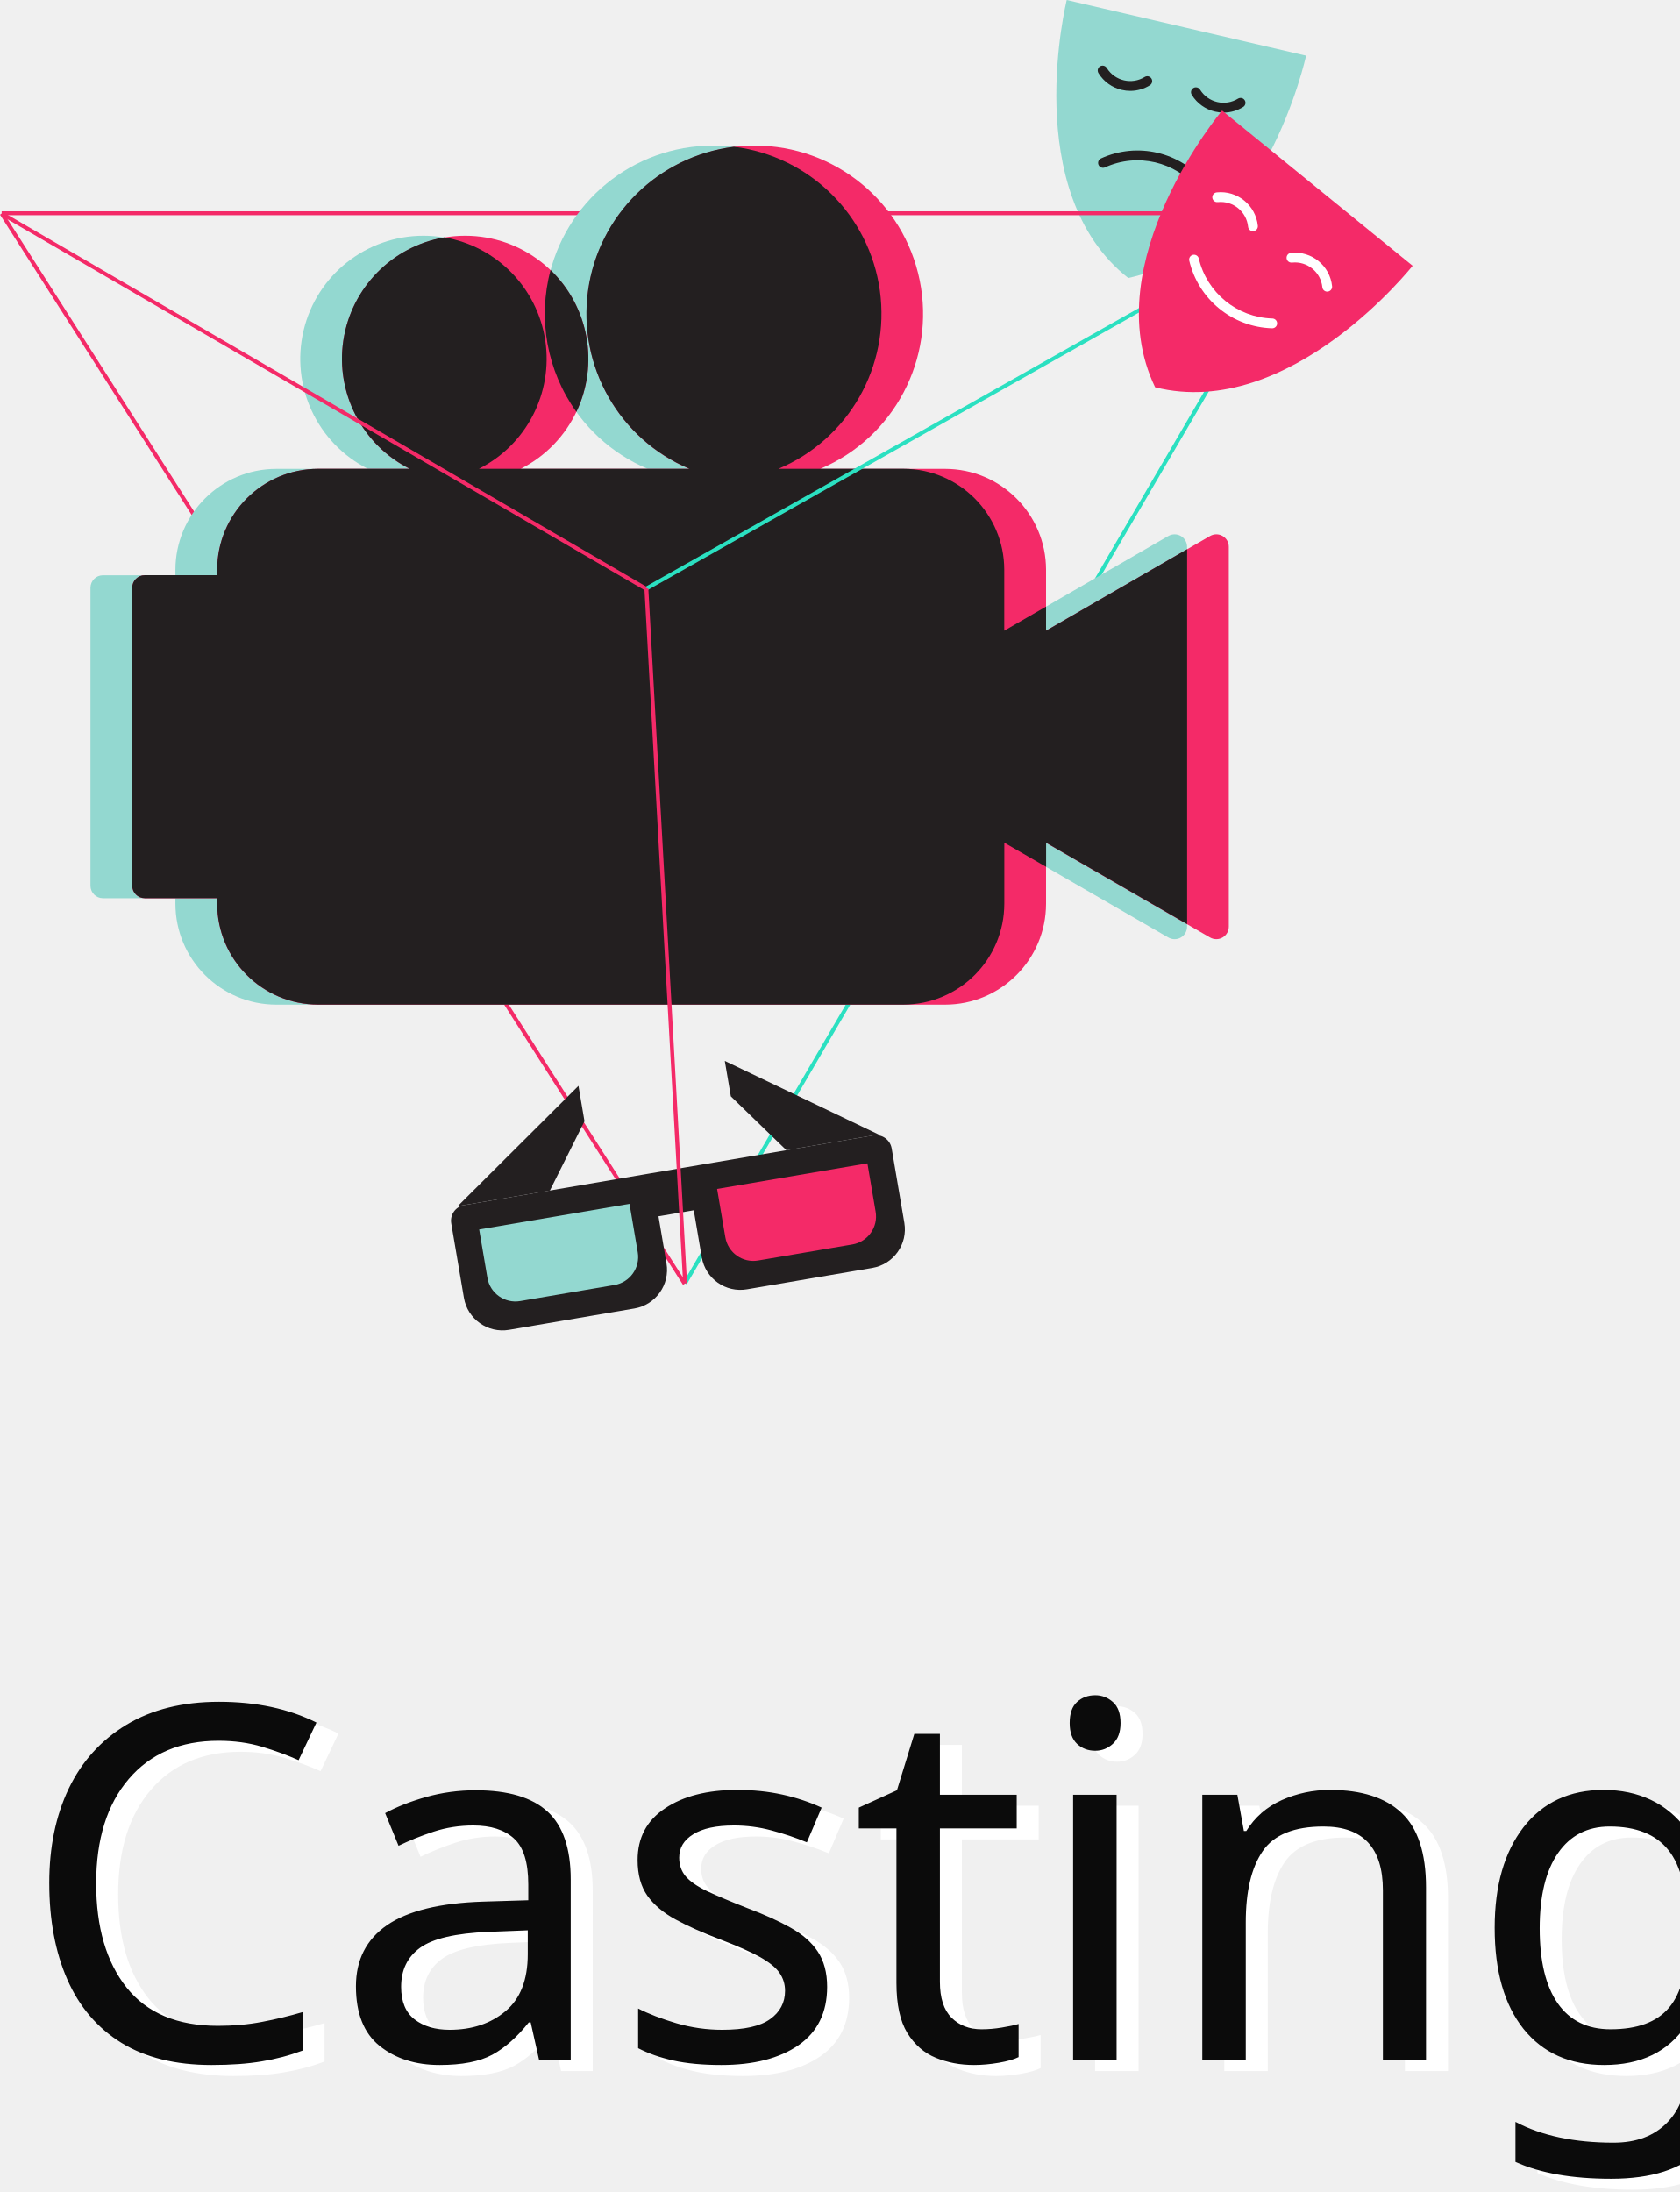
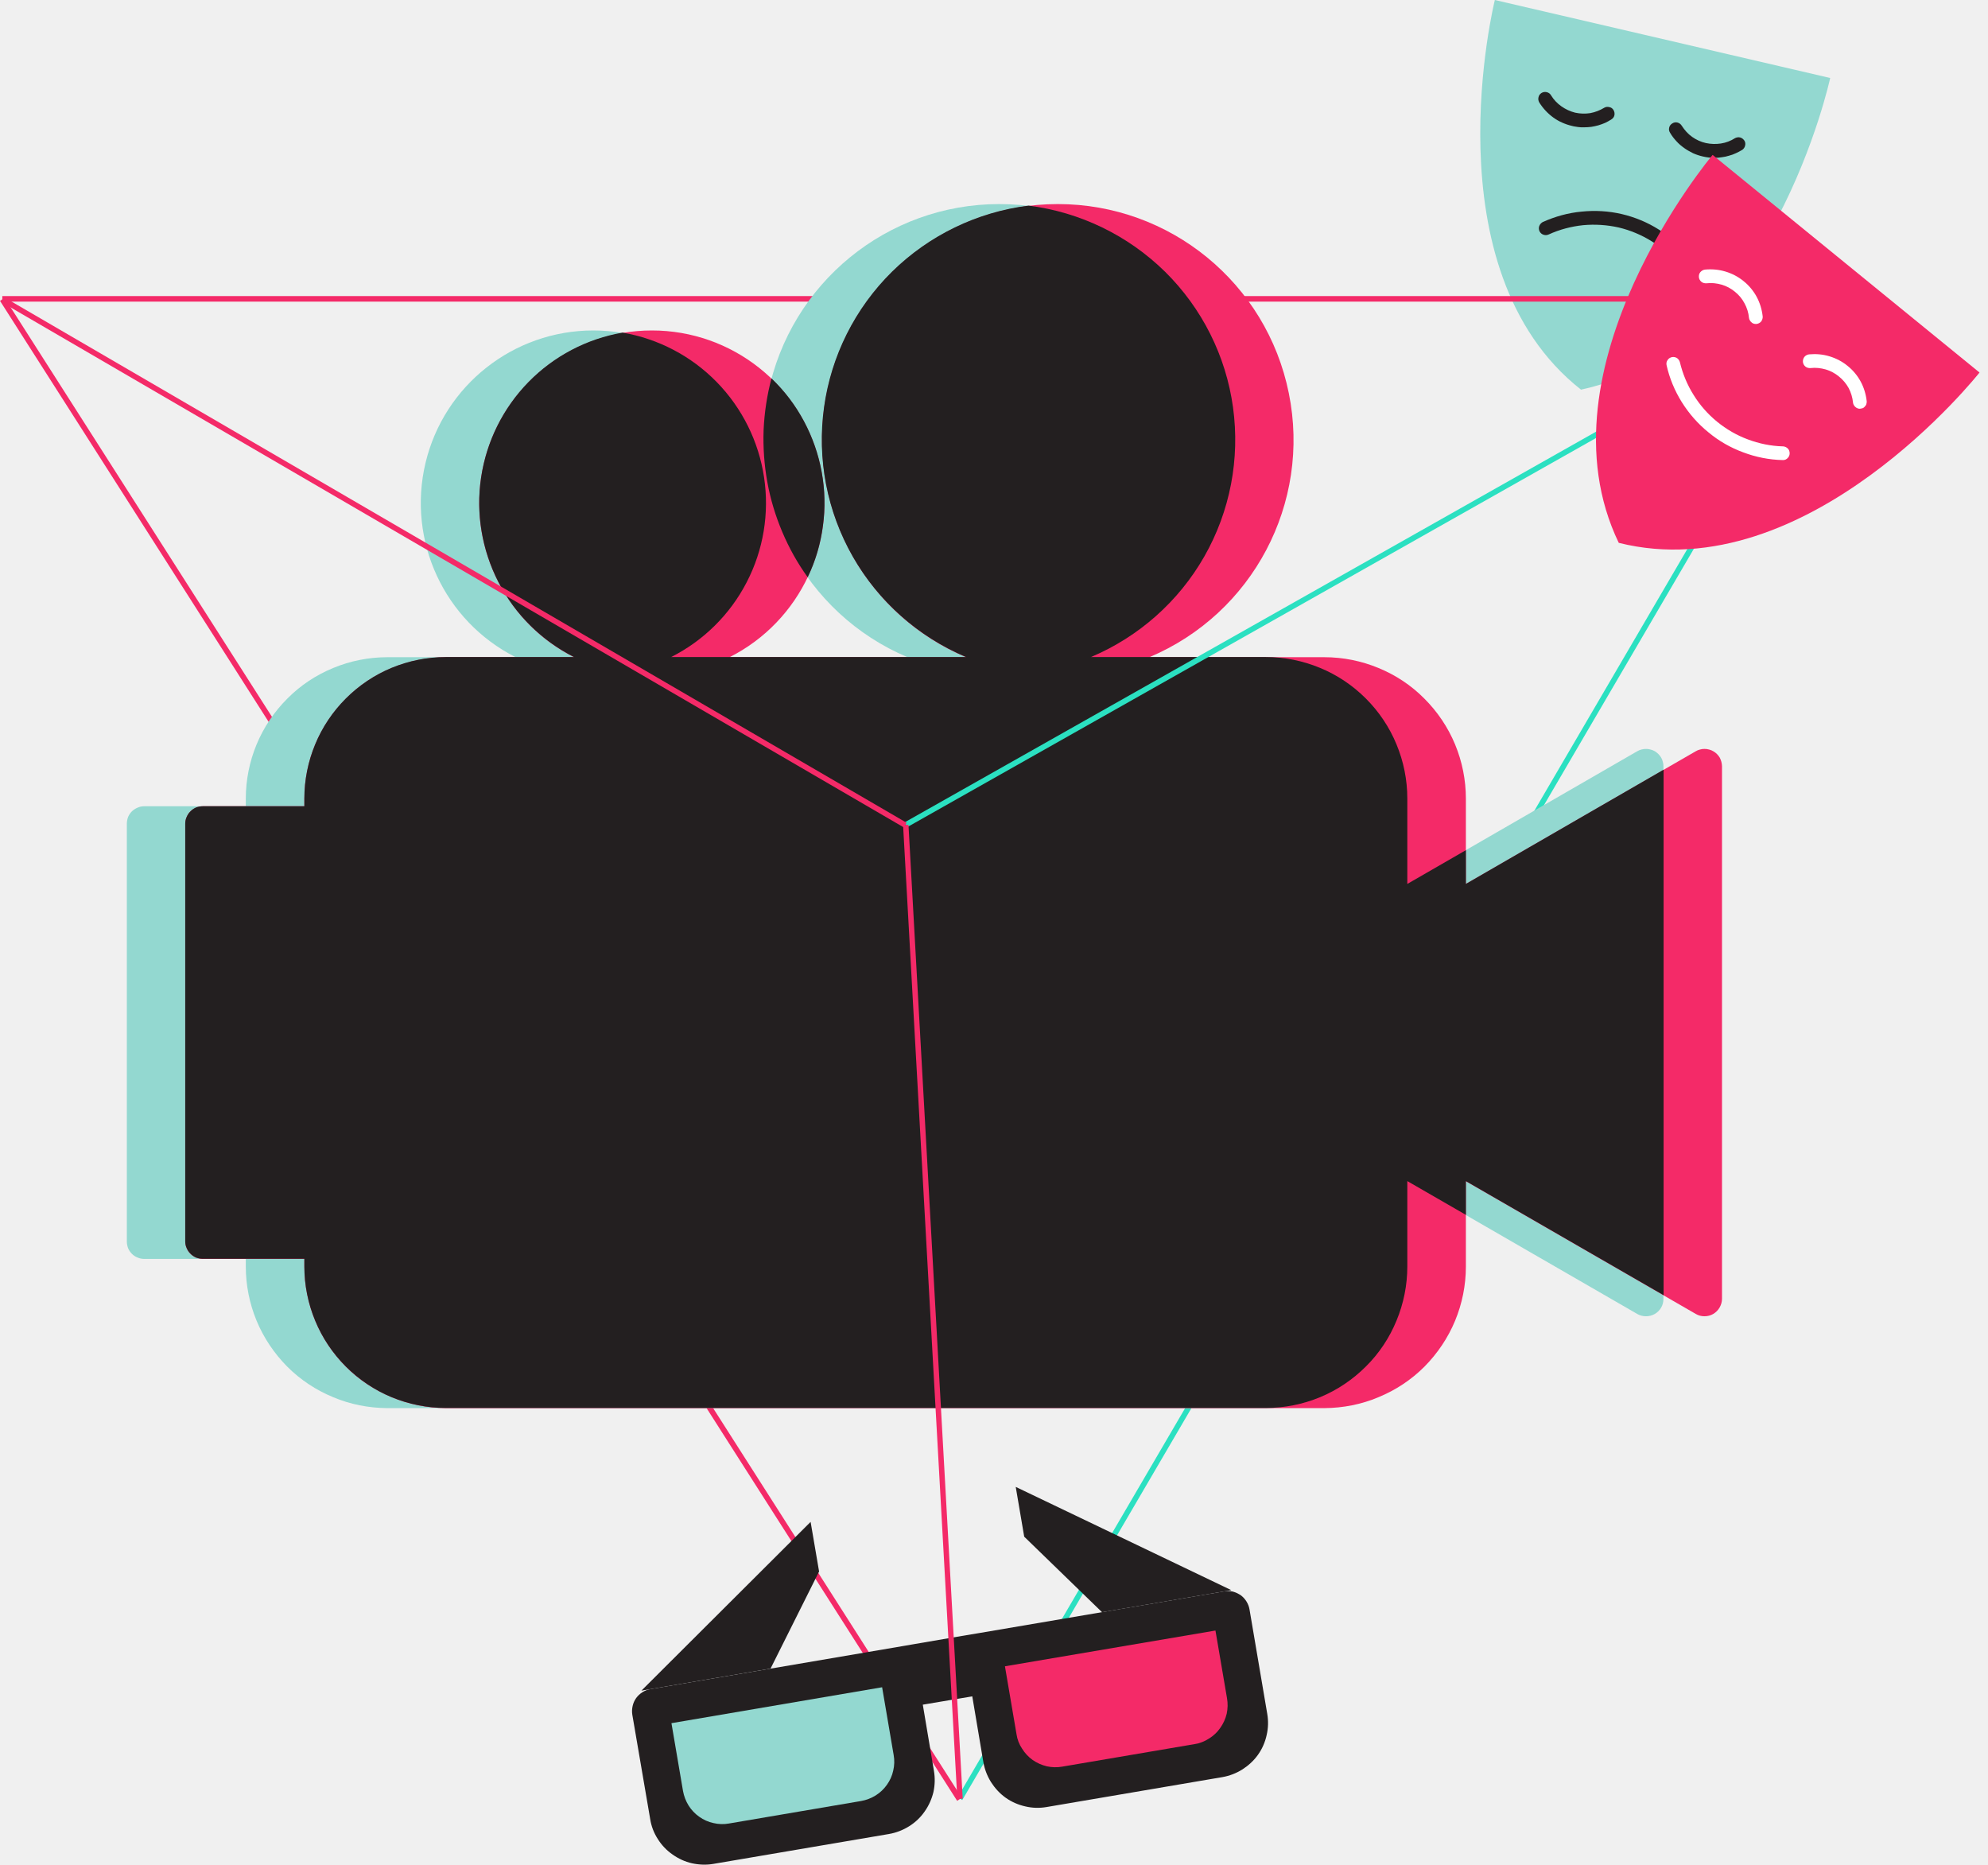
- <svg xmlns="http://www.w3.org/2000/svg" width="152.729" height="199.328" viewBox="0 0 152.729 199.328">
-   <defs>
-     <style>.a{fill:#93d8d0;}.b{fill:#231f20;}.c{fill:#f42a68;}.d{fill:#2be0c1;}.e,.f{fill:#fff;}.f,.g{font-size:45px;font-family:SegoeUI, Segoe UI;letter-spacing:0.003em;}.g{fill:#0b0b0b;}</style>
-   </defs>
-   <g transform="translate(-28.271 -236.672)">
-     <g transform="translate(-60.717 150.146)">
-       <g transform="translate(185.04 86.526)">
-         <path class="a" d="M327.681,91.589,316.8,89.057l-10.882-2.531s-4.35,17.457,5.59,25.278C323.878,109.174,327.681,91.589,327.681,91.589Z" transform="translate(-304.969 -86.526)" />
-         <g transform="translate(12.257 7.954)">
-           <path class="b" d="M335.489,106.694a3.423,3.423,0,0,1-.777-.09,3.375,3.375,0,0,1-2.115-1.514.445.445,0,1,1,.755-.47,2.509,2.509,0,0,0,3.456.8.445.445,0,0,1,.47.755A3.378,3.378,0,0,1,335.489,106.694Z" transform="translate(-332.53 -104.41)" />
+ <svg xmlns="http://www.w3.org/2000/svg" version="1.2" baseProfile="tiny-ps" viewBox="0 0 129 121" width="129" height="121">
+   <style>
+ 		tspan { white-space:pre }
+ 		.shp0 { fill: #93d8d0 } 
+ 		.shp1 { fill: #231f20 } 
+ 		.shp2 { fill: #f42a68 } 
+ 		.shp3 { fill: #2be0c1 } 
+ 		.shp4 { fill: #ffffff } 
+ 	</style>
+   <g id="Layer">
+     <g id="Layer">
+       <g id="Layer">
+         <path id="Layer" class="shp0" d="M118.76 5.06L107.88 2.53L97 0C97 0 92.65 17.46 102.59 25.28C114.96 22.65 118.76 5.06 118.76 5.06Z" />
+         <g id="Layer">
+           <path id="Layer" class="shp1" d="M111.27 10.24C111.2 10.24 111.14 10.24 111.07 10.23C111.01 10.23 110.94 10.22 110.88 10.22C110.81 10.21 110.75 10.2 110.68 10.19C110.62 10.18 110.55 10.16 110.49 10.15C110.27 10.1 110.06 10.03 109.86 9.94C109.66 9.84 109.46 9.73 109.28 9.6C109.1 9.47 108.93 9.33 108.78 9.16C108.63 9 108.49 8.82 108.38 8.63C108.31 8.53 108.28 8.41 108.31 8.29C108.33 8.17 108.41 8.07 108.51 8.01C108.61 7.94 108.74 7.92 108.85 7.95C108.97 7.98 109.07 8.06 109.13 8.16C109.31 8.44 109.53 8.69 109.8 8.88C110.07 9.07 110.37 9.21 110.69 9.28C111.01 9.35 111.35 9.36 111.67 9.31C112 9.26 112.31 9.14 112.59 8.96C112.69 8.91 112.81 8.89 112.92 8.92C113.03 8.95 113.12 9.02 113.19 9.12C113.25 9.21 113.27 9.33 113.24 9.44C113.22 9.56 113.15 9.65 113.06 9.72C112.92 9.8 112.78 9.88 112.64 9.94C112.5 10.01 112.35 10.06 112.2 10.1C112.05 10.15 111.89 10.18 111.74 10.2C111.58 10.23 111.43 10.24 111.27 10.24Z" />
        </g>
-         <g transform="translate(3.774 5.98)">
-           <path class="b" d="M316.415,102.256a3.423,3.423,0,0,1-.777-.089,3.379,3.379,0,0,1-2.115-1.514.445.445,0,1,1,.755-.47,2.509,2.509,0,0,0,3.456.8.445.445,0,0,1,.47.755A3.378,3.378,0,0,1,316.415,102.256Z" transform="translate(-313.456 -99.973)" />
+         <g id="Layer">
+           <path id="Layer" class="shp1" d="M102.78 8.26C102.72 8.26 102.65 8.26 102.59 8.26C102.52 8.25 102.46 8.25 102.39 8.24C102.33 8.23 102.26 8.22 102.2 8.21C102.14 8.2 102.07 8.19 102.01 8.17C101.79 8.12 101.58 8.05 101.38 7.96C101.17 7.87 100.98 7.76 100.8 7.63C100.62 7.5 100.45 7.35 100.3 7.19C100.15 7.03 100.01 6.85 99.89 6.66C99.83 6.56 99.8 6.44 99.83 6.32C99.85 6.2 99.92 6.1 100.03 6.03C100.13 5.97 100.25 5.95 100.37 5.98C100.49 6.01 100.59 6.08 100.65 6.19C100.82 6.47 101.05 6.71 101.32 6.9C101.59 7.09 101.89 7.23 102.21 7.31C102.53 7.38 102.86 7.39 103.19 7.34C103.51 7.28 103.82 7.16 104.1 6.99C104.2 6.93 104.32 6.92 104.43 6.95C104.55 6.97 104.64 7.04 104.7 7.14C104.76 7.24 104.78 7.36 104.76 7.47C104.74 7.58 104.67 7.68 104.57 7.74C104.44 7.83 104.3 7.9 104.16 7.97C104.01 8.03 103.87 8.09 103.72 8.13C103.56 8.17 103.41 8.21 103.26 8.23C103.1 8.25 102.94 8.26 102.79 8.26L102.78 8.26Z" />
        </g>
-         <g transform="translate(3.803 13.677)">
-           <path class="b" d="M322.93,120.947a.443.443,0,0,1-.353-.174,7.094,7.094,0,0,0-8.413-1.957.445.445,0,1,1-.395-.8,7.98,7.98,0,0,1,9.514,2.213.444.444,0,0,1-.353.715Z" transform="translate(-313.521 -117.281)" />
+         <g id="Layer">
+           <path id="Layer" class="shp1" d="M109.26 17.34C109.23 17.34 109.2 17.34 109.16 17.33C109.13 17.32 109.1 17.31 109.07 17.3C109.04 17.28 109.01 17.26 108.98 17.24C108.96 17.22 108.93 17.2 108.91 17.17C108.42 16.57 107.83 16.06 107.17 15.65C106.51 15.24 105.79 14.94 105.04 14.76C104.28 14.59 103.5 14.54 102.73 14.61C101.96 14.69 101.2 14.89 100.5 15.21C100.39 15.26 100.27 15.27 100.16 15.23C100.05 15.2 99.95 15.11 99.9 15.01C99.85 14.9 99.84 14.78 99.88 14.67C99.92 14.56 100 14.47 100.1 14.41C100.9 14.05 101.75 13.81 102.63 13.73C103.5 13.64 104.38 13.69 105.24 13.89C106.09 14.09 106.91 14.43 107.65 14.9C108.4 15.36 109.06 15.94 109.62 16.62C109.67 16.69 109.7 16.77 109.71 16.85C109.72 16.93 109.7 17.02 109.66 17.09C109.63 17.17 109.57 17.23 109.5 17.27C109.43 17.32 109.35 17.34 109.26 17.34L109.26 17.34Z" />
        </g>
      </g>
-       <g transform="translate(88.988 105.854)">
-         <rect class="c" width="0.356" height="115.439" transform="matrix(0.843, -0.538, 0.538, 0.843, 0, 0.192)" />
+       <g id="Layer">
+         <path id="Layer" class="shp2" d="M0 19.52L0.3 19.33L62.41 116.64L62.11 116.84L0 19.52Z" />
      </g>
-       <g transform="translate(89.138 105.74)">
-         <rect class="c" width="119.047" height="0.356" transform="translate(0)" />
+       <g id="Layer">
+         <path id="Layer" class="shp2" d="M0.15 19.21L119.2 19.21L119.2 19.57L0.15 19.57L0.15 19.21Z" />
      </g>
-       <g transform="translate(151.124 105.801)">
-         <rect class="d" width="112.756" height="0.356" transform="translate(0 97.338) rotate(-59.685)" />
+       <g id="Layer">
+         <path id="Layer" class="shp3" d="M62.14 116.61L119.05 19.27L119.36 19.45L62.44 116.79L62.14 116.61Z" />
      </g>
-       <g transform="translate(97.214 99.758)">
-         <g transform="translate(0)">
-           <path class="a" d="M206.633,151.786a1.136,1.136,0,0,0-1.134,0L190.581,160.4v-5.541a9.186,9.186,0,0,0-9.176-9.176H170.044a15.3,15.3,0,1,0-11.891,0H142.806a11.2,11.2,0,1,0-10.09,0h-8.331a9.186,9.186,0,0,0-9.176,9.176v.5h-6.59a1.134,1.134,0,0,0-1.134,1.134v27.1a1.134,1.134,0,0,0,1.134,1.134h6.59v.5a9.186,9.186,0,0,0,9.176,9.176h57.02a9.186,9.186,0,0,0,9.176-9.176v-5.541L205.5,188.3a1.134,1.134,0,0,0,1.7-.982V152.768A1.135,1.135,0,0,0,206.633,151.786Zm-30.483,5.84h-6.972a1.134,1.134,0,0,1,0-2.269h6.972a1.134,1.134,0,0,1,0,2.269Z" transform="translate(-107.484 -116.279)" />
+       <g id="Layer">
+         <g id="Layer">
+           <path id="Layer" fill-rule="evenodd" class="shp0" d="M107.38 48.74C107.46 48.79 107.54 48.85 107.61 48.92C107.68 48.99 107.74 49.07 107.79 49.15C107.84 49.24 107.88 49.33 107.9 49.43C107.93 49.52 107.94 49.62 107.94 49.72L107.94 84.27C107.94 84.47 107.89 84.67 107.79 84.84C107.69 85.01 107.55 85.15 107.38 85.25C107.2 85.35 107.01 85.4 106.81 85.4C106.61 85.4 106.41 85.35 106.24 85.25L91.32 76.64L91.32 82.18C91.32 83.38 91.08 84.58 90.62 85.69C90.16 86.8 89.48 87.81 88.63 88.67C87.78 89.52 86.77 90.19 85.66 90.65C84.54 91.12 83.35 91.35 82.15 91.36L25.13 91.36C23.92 91.35 22.73 91.12 21.62 90.65C20.5 90.19 19.49 89.52 18.64 88.67C17.79 87.81 17.11 86.8 16.65 85.69C16.19 84.58 15.95 83.38 15.95 82.18L15.95 81.68L9.36 81.68C9.21 81.68 9.06 81.65 8.93 81.59C8.79 81.54 8.66 81.45 8.56 81.35C8.45 81.24 8.37 81.12 8.31 80.98C8.26 80.84 8.23 80.69 8.23 80.55L8.23 53.45C8.23 53.3 8.26 53.15 8.31 53.01C8.37 52.87 8.45 52.75 8.56 52.64C8.66 52.54 8.79 52.46 8.93 52.4C9.06 52.34 9.21 52.31 9.36 52.31L15.95 52.31L15.95 51.81C15.95 50.61 16.19 49.41 16.65 48.3C17.11 47.19 17.79 46.18 18.64 45.33C19.49 44.47 20.5 43.8 21.62 43.34C22.73 42.88 23.92 42.64 25.13 42.64L33.46 42.64C28.83 40.3 26.41 35.09 27.61 30.04C28.81 25 33.32 21.44 38.5 21.44C43.69 21.44 48.2 25 49.4 30.04C50.6 35.09 48.18 40.3 43.55 42.64L58.89 42.64C52.19 39.81 48.4 32.64 49.84 25.51C51.29 18.37 57.56 13.24 64.84 13.24C72.12 13.24 78.39 18.37 79.84 25.51C81.28 32.64 77.49 39.81 70.79 42.64L82.15 42.64C83.35 42.64 84.54 42.88 85.66 43.34C86.77 43.8 87.78 44.47 88.63 45.33C89.48 46.18 90.16 47.19 90.62 48.3C91.08 49.41 91.32 50.61 91.32 51.81L91.32 57.35L106.24 48.74C106.33 48.69 106.42 48.65 106.51 48.63C106.61 48.6 106.71 48.59 106.81 48.59C106.91 48.59 107.01 48.6 107.1 48.63C107.2 48.65 107.29 48.69 107.38 48.74ZM76.89 54.58C77.19 54.58 77.48 54.46 77.69 54.25C77.91 54.03 78.03 53.75 78.03 53.44C78.03 53.14 77.91 52.86 77.69 52.64C77.48 52.43 77.19 52.31 76.89 52.31L69.92 52.31C69.62 52.31 69.33 52.43 69.12 52.64C68.91 52.86 68.79 53.14 68.79 53.44C68.79 53.75 68.91 54.03 69.12 54.25C69.33 54.46 69.62 54.58 69.92 54.58L76.89 54.58L76.89 54.58Z" />
        </g>
-         <g transform="translate(3.797)">
-           <path class="c" d="M215.171,151.786a1.136,1.136,0,0,0-1.134,0L199.118,160.4v-5.541a9.186,9.186,0,0,0-9.176-9.176H178.581a15.3,15.3,0,1,0-11.891,0H151.343a11.2,11.2,0,1,0-10.09,0h-8.331a9.186,9.186,0,0,0-9.176,9.176v.5h-6.59a1.134,1.134,0,0,0-1.134,1.134v27.1a1.134,1.134,0,0,0,1.134,1.134h6.59v.5a9.186,9.186,0,0,0,9.176,9.176h57.02a9.186,9.186,0,0,0,9.176-9.176v-5.541l14.918,8.613a1.135,1.135,0,0,0,1.7-.982V152.768A1.135,1.135,0,0,0,215.171,151.786Z" transform="translate(-116.022 -116.279)" />
+         <g id="Layer">
+           <path id="Layer" class="shp2" d="M111.17 48.74C111.09 48.69 110.99 48.65 110.9 48.63C110.8 48.6 110.7 48.59 110.6 48.59C110.51 48.59 110.41 48.6 110.31 48.63C110.22 48.65 110.12 48.69 110.04 48.74L95.12 57.35L95.12 51.81C95.12 50.61 94.88 49.41 94.42 48.3C93.96 47.19 93.28 46.18 92.43 45.33C91.58 44.47 90.57 43.8 89.45 43.34C88.34 42.88 87.15 42.64 85.94 42.64L74.58 42.64C81.29 39.81 85.08 32.64 83.63 25.51C82.19 18.37 75.92 13.24 68.64 13.24C61.36 13.24 55.08 18.37 53.64 25.51C52.2 32.64 55.98 39.81 62.69 42.64L47.34 42.64C51.97 40.3 54.4 35.09 53.19 30.04C51.99 25 47.49 21.44 42.3 21.44C37.11 21.44 32.6 25 31.4 30.04C30.2 35.09 32.62 40.3 37.25 42.64L28.92 42.64C27.72 42.64 26.53 42.88 25.41 43.34C24.3 43.8 23.29 44.47 22.44 45.33C21.59 46.18 20.91 47.19 20.45 48.3C19.99 49.41 19.75 50.61 19.75 51.81L19.75 52.31L13.16 52.31C13.01 52.31 12.86 52.34 12.72 52.4C12.59 52.46 12.46 52.54 12.36 52.64C12.25 52.75 12.17 52.87 12.11 53.01C12.05 53.15 12.02 53.3 12.02 53.45L12.02 80.55C12.02 80.69 12.05 80.84 12.11 80.98C12.17 81.12 12.25 81.24 12.36 81.35C12.46 81.45 12.59 81.54 12.72 81.59C12.86 81.65 13.01 81.68 13.16 81.68L19.75 81.68L19.75 82.18C19.75 83.38 19.99 84.58 20.45 85.69C20.91 86.8 21.59 87.81 22.44 88.67C23.29 89.52 24.3 90.19 25.41 90.65C26.53 91.12 27.72 91.35 28.92 91.36L85.94 91.36C87.15 91.35 88.34 91.12 89.45 90.65C90.57 90.19 91.58 89.52 92.43 88.67C93.28 87.81 93.96 86.8 94.42 85.69C94.88 84.58 95.12 83.38 95.12 82.18L95.12 76.64L110.04 85.25C110.21 85.35 110.4 85.4 110.6 85.4C110.8 85.4 111 85.35 111.17 85.25C111.34 85.15 111.48 85.01 111.58 84.84C111.68 84.66 111.74 84.47 111.74 84.27L111.74 49.72C111.74 49.62 111.72 49.52 111.7 49.43C111.67 49.33 111.64 49.24 111.59 49.15C111.54 49.07 111.48 48.99 111.41 48.92C111.34 48.85 111.26 48.79 111.17 48.74L111.17 48.74Z" />
        </g>
-         <g transform="translate(3.797 0.117)">
-           <g transform="translate(37.517 11.204)">
-             <path class="b" d="M203.253,154.638a11.206,11.206,0,0,0-2.348-12.9,15.319,15.319,0,0,0,2.348,12.9Z" transform="translate(-200.381 -141.737)" />
+         <g id="Layer">
+           <g id="Layer">
+             <path id="Layer" class="shp1" d="M52.41 37.45C52.92 36.4 53.25 35.27 53.4 34.11C53.56 32.95 53.53 31.78 53.32 30.62C53.11 29.47 52.72 28.36 52.17 27.33C51.62 26.3 50.91 25.36 50.06 24.55C49.77 25.65 49.6 26.77 49.55 27.9C49.51 29.02 49.59 30.16 49.79 31.27C49.99 32.38 50.32 33.47 50.76 34.51C51.2 35.55 51.75 36.54 52.41 37.45L52.41 37.45Z" />
          </g>
-           <path class="b" d="M199.118,160.545v-2.192l-3.8,2.192V155a9.186,9.186,0,0,0-9.176-9.176H174.785a15.3,15.3,0,0,0-4.047-29.286,15.3,15.3,0,0,0-4.047,29.286H147.547a11.205,11.205,0,0,0-3.147-21.047,11.205,11.205,0,0,0-3.147,21.047h-8.331A9.186,9.186,0,0,0,123.747,155v.5h-6.59a1.134,1.134,0,0,0-1.134,1.134v27.1a1.134,1.134,0,0,0,1.134,1.134h6.59v.5a9.186,9.186,0,0,0,9.176,9.176h53.224a9.186,9.186,0,0,0,9.176-9.176v-5.541l3.8,2.192v-2.192l12.823,7.4v-34.09Z" transform="translate(-116.022 -116.543)" />
+           <path id="Layer" class="shp1" d="M95.12 57.35L95.12 55.16L91.32 57.35L91.32 51.81C91.32 50.6 91.08 49.41 90.62 48.3C90.16 47.18 89.48 46.17 88.63 45.32C87.78 44.47 86.77 43.79 85.65 43.33C84.54 42.87 83.35 42.63 82.14 42.63L70.79 42.63C73.89 41.32 76.48 39.03 78.15 36.1C79.82 33.17 80.47 29.77 80.01 26.43C79.55 23.09 78 20 75.6 17.63C73.2 15.27 70.08 13.76 66.74 13.34C63.39 13.76 60.28 15.27 57.88 17.63C55.48 20 53.93 23.09 53.47 26.43C53.01 29.77 53.66 33.17 55.33 36.1C57 39.03 59.59 41.32 62.69 42.63L43.55 42.63C45.65 41.57 47.37 39.87 48.45 37.78C49.54 35.68 49.93 33.3 49.58 30.97C49.23 28.64 48.16 26.48 46.51 24.79C44.86 23.1 42.72 21.98 40.4 21.58C38.08 21.98 35.94 23.1 34.29 24.79C32.64 26.48 31.57 28.64 31.22 30.97C30.87 33.3 31.27 35.68 32.35 37.78C33.43 39.87 35.15 41.57 37.25 42.63L28.92 42.63C27.72 42.63 26.53 42.87 25.41 43.33C24.3 43.79 23.29 44.47 22.44 45.32C21.59 46.17 20.91 47.18 20.45 48.3C19.99 49.41 19.75 50.6 19.75 51.81L19.75 52.31L13.16 52.31C13.01 52.31 12.86 52.34 12.72 52.39C12.59 52.45 12.46 52.53 12.36 52.64C12.25 52.74 12.17 52.87 12.11 53.01C12.05 53.14 12.02 53.29 12.02 53.44L12.02 80.54C12.02 80.69 12.05 80.84 12.11 80.97C12.17 81.11 12.25 81.24 12.36 81.34C12.46 81.45 12.59 81.53 12.72 81.59C12.86 81.64 13.01 81.67 13.16 81.67L19.75 81.67L19.75 82.17C19.75 83.38 19.99 84.57 20.45 85.68C20.91 86.8 21.59 87.81 22.44 88.66C23.29 89.51 24.3 90.19 25.41 90.65C26.53 91.11 27.72 91.35 28.92 91.35L82.15 91.35C83.35 91.35 84.55 91.11 85.66 90.65C86.77 90.19 87.78 89.51 88.63 88.66C89.49 87.81 90.16 86.8 90.62 85.68C91.08 84.57 91.32 83.38 91.32 82.17L91.32 76.63L95.12 78.82L95.12 76.63L107.95 84.03L107.95 49.94L95.12 57.35Z" />
        </g>
      </g>
-       <g transform="translate(130 183.001)">
-         <g transform="translate(0.604 2.266)">
-           <path class="b" d="M182.566,319.5l10.985-10.946.549,3.221-3.147,6.3Z" transform="translate(-182.566 -308.554)" />
+       <g id="Layer">
+         <g id="Layer">
+           <path id="Layer" class="shp1" d="M41.62 109.69L52.6 98.74L53.15 101.96L50 108.26L41.62 109.69Z" />
        </g>
-         <g transform="translate(24.894)">
-           <path class="b" d="M251.174,310.151l-13.989-6.692.549,3.221,5.054,4.9Z" transform="translate(-237.184 -303.459)" />
+         <g id="Layer">
+           <path id="Layer" class="shp1" d="M79.9 103.17L65.91 96.47L66.46 99.7L71.51 104.6L79.9 103.17Z" />
        </g>
-         <g transform="translate(0 6.751)">
-           <path class="b" d="M219.623,318.66l-15.865,2.7-1.139.194-3.209.547-.525.089L182.406,325a1.44,1.44,0,0,0-1.178,1.661l1.153,6.77a3.56,3.56,0,0,0,4.107,2.911l11.4-1.943a3.56,3.56,0,0,0,2.912-4.107l-.728-4.274,3.209-.547.728,4.274a3.559,3.559,0,0,0,4.107,2.911l11.4-1.943a3.559,3.559,0,0,0,2.912-4.107l-1.153-6.769A1.44,1.44,0,0,0,219.623,318.66Z" transform="translate(-181.208 -318.64)" />
+         <g id="Layer">
+           <path id="Layer" class="shp1" d="M79.43 103.25L63.56 105.95L62.42 106.14L59.21 106.69L58.69 106.78L42.21 109.59C42.02 109.62 41.85 109.69 41.69 109.79C41.53 109.89 41.39 110.02 41.28 110.17C41.17 110.33 41.09 110.5 41.05 110.69C41.01 110.87 41 111.06 41.03 111.25L42.19 118.02C42.26 118.48 42.43 118.92 42.68 119.31C42.93 119.71 43.25 120.05 43.64 120.32C44.02 120.59 44.45 120.79 44.9 120.89C45.36 120.99 45.83 121.01 46.29 120.93L57.69 118.99C58.15 118.91 58.59 118.74 58.99 118.49C59.39 118.24 59.73 117.92 60 117.53C60.27 117.15 60.46 116.72 60.57 116.27C60.67 115.81 60.68 115.34 60.6 114.88L59.88 110.6L63.09 110.06L63.81 114.33C63.89 114.79 64.06 115.23 64.31 115.63C64.56 116.02 64.88 116.37 65.26 116.64C65.64 116.91 66.08 117.1 66.53 117.2C66.99 117.31 67.46 117.32 67.92 117.24L79.32 115.3C79.78 115.22 80.22 115.05 80.62 114.8C81.01 114.55 81.36 114.23 81.63 113.85C81.9 113.47 82.09 113.04 82.19 112.58C82.3 112.12 82.31 111.65 82.23 111.19L81.08 104.42C81.05 104.24 80.98 104.06 80.88 103.9C80.78 103.74 80.65 103.6 80.5 103.49C80.34 103.39 80.17 103.31 79.99 103.26C79.8 103.22 79.61 103.22 79.43 103.25Z" />
        </g>
-         <g transform="translate(2.561 12.997)">
-           <path class="a" d="M0,0H4.461A2.582,2.582,0,0,1,7.043,2.582v8.7a2.582,2.582,0,0,1-2.582,2.582H0a0,0,0,0,1,0,0V0A0,0,0,0,1,0,0Z" transform="matrix(0.168, 0.986, -0.986, 0.168, 13.669, 0)" />
+         <g id="Layer">
+           <path id="Layer" class="shp0" d="M57.24 109.47L57.99 113.87C58.05 114.2 58.04 114.55 57.96 114.88C57.89 115.21 57.75 115.52 57.55 115.8C57.36 116.07 57.11 116.31 56.82 116.49C56.53 116.67 56.21 116.79 55.88 116.85L47.3 118.31C46.97 118.37 46.62 118.36 46.29 118.28C45.96 118.21 45.65 118.07 45.37 117.87C45.1 117.68 44.86 117.43 44.68 117.14C44.5 116.85 44.38 116.53 44.32 116.2L43.57 111.8L57.24 109.47Z" />
        </g>
-         <g transform="translate(24.193 9.312)">
-           <path class="c" d="M0,0H4.461A2.582,2.582,0,0,1,7.043,2.582v8.7a2.582,2.582,0,0,1-2.582,2.582H0a0,0,0,0,1,0,0V0A0,0,0,0,1,0,0Z" transform="translate(13.669 0) rotate(80.334)" />
+         <g id="Layer">
+           <path id="Layer" class="shp2" d="M78.87 105.79L79.62 110.18C79.68 110.52 79.67 110.86 79.6 111.19C79.52 111.52 79.38 111.83 79.18 112.11C78.99 112.39 78.74 112.62 78.45 112.8C78.17 112.98 77.85 113.11 77.51 113.16L68.93 114.62C68.6 114.68 68.26 114.67 67.93 114.6C67.6 114.52 67.28 114.38 67.01 114.19C66.73 113.99 66.5 113.74 66.32 113.45C66.13 113.17 66.01 112.85 65.96 112.51L65.21 108.11L78.87 105.79Z" />
        </g>
      </g>
-       <g transform="translate(147.677 105.73)">
-         <rect class="d" width="69.406" height="0.356" transform="matrix(0.871, -0.492, 0.492, 0.871, 0, 34.157)" />
+       <g id="Layer">
+         <path id="Layer" class="shp3" d="M58.69 53.36L119.14 19.21L119.32 19.52L58.86 53.67L58.69 53.36Z" />
      </g>
-       <g transform="translate(192.549 96.581)">
-         <path class="c" d="M346.743,123.249l-8.662-7.056-8.662-7.057s-11.58,13.769-6.088,25.163C335.6,137.374,346.743,123.249,346.743,123.249Z" transform="translate(-321.853 -109.136)" />
-         <g transform="translate(6.69 7.42)">
-           <path class="e" d="M340.578,129.363a.445.445,0,0,1-.442-.4,2.509,2.509,0,0,0-2.751-2.241.445.445,0,1,1-.09-.885,3.4,3.4,0,0,1,3.726,3.035.445.445,0,0,1-.4.488Z" transform="translate(-336.895 -125.819)" />
+       <g id="Layer">
+         <path id="Layer" class="shp2" d="M128.45 24.17L119.79 17.11L111.13 10.05C111.13 10.05 99.55 23.82 105.04 35.22C117.31 38.29 128.45 24.17 128.45 24.17Z" />
+         <g id="Layer">
+           <path id="Layer" class="shp4" d="M113.93 21.02C113.88 21.02 113.83 21.01 113.77 20.99C113.72 20.97 113.68 20.94 113.64 20.9C113.6 20.87 113.56 20.82 113.54 20.77C113.51 20.73 113.5 20.67 113.49 20.62C113.46 20.29 113.36 19.97 113.2 19.68C113.05 19.39 112.84 19.14 112.58 18.93C112.33 18.72 112.03 18.56 111.72 18.47C111.4 18.38 111.07 18.34 110.74 18.38C110.62 18.39 110.5 18.36 110.41 18.29C110.31 18.21 110.25 18.1 110.24 17.98C110.23 17.86 110.26 17.74 110.34 17.65C110.42 17.56 110.53 17.5 110.65 17.49C111.09 17.45 111.54 17.49 111.97 17.62C112.4 17.75 112.8 17.96 113.14 18.24C113.49 18.52 113.78 18.87 113.99 19.26C114.2 19.65 114.33 20.08 114.38 20.53C114.38 20.59 114.38 20.65 114.36 20.7C114.34 20.76 114.32 20.81 114.28 20.86C114.24 20.9 114.2 20.94 114.14 20.97C114.09 20.99 114.04 21.01 113.98 21.02L113.93 21.02Z" />
        </g>
-         <g transform="translate(13.442 12.92)">
-           <path class="e" d="M355.761,141.732a.445.445,0,0,1-.442-.4,2.509,2.509,0,0,0-2.751-2.241.445.445,0,1,1-.09-.885,3.4,3.4,0,0,1,3.726,3.035.444.444,0,0,1-.4.487Z" transform="translate(-352.078 -138.188)" />
+         <g id="Layer">
+           <path id="Layer" class="shp4" d="M120.69 26.52C120.63 26.52 120.58 26.51 120.53 26.49C120.48 26.47 120.43 26.44 120.39 26.4C120.35 26.37 120.31 26.32 120.29 26.27C120.26 26.23 120.25 26.17 120.24 26.12C120.21 25.79 120.11 25.47 119.96 25.18C119.8 24.89 119.59 24.64 119.33 24.43C119.08 24.22 118.78 24.06 118.47 23.97C118.15 23.88 117.82 23.84 117.49 23.88C117.37 23.89 117.25 23.86 117.16 23.79C117.06 23.71 117 23.6 116.99 23.48C116.98 23.36 117.02 23.24 117.09 23.15C117.17 23.06 117.28 23 117.4 22.99C117.85 22.95 118.3 22.99 118.72 23.12C119.15 23.25 119.55 23.46 119.89 23.74C120.24 24.02 120.53 24.37 120.74 24.76C120.95 25.15 121.08 25.58 121.13 26.03C121.13 26.09 121.13 26.15 121.11 26.2C121.1 26.26 121.07 26.31 121.03 26.35C120.99 26.4 120.95 26.44 120.9 26.47C120.84 26.49 120.79 26.51 120.73 26.51L120.69 26.52Z" />
        </g>
-         <g transform="translate(4.566 13.096)">
-           <path class="e" d="M339.669,145.286a7.983,7.983,0,0,1-7.541-6.17.445.445,0,0,1,.872-.176,7.1,7.1,0,0,0,6.669,5.456h.03a.445.445,0,0,1,0,.889Z" transform="translate(-332.119 -138.584)" />
+         <g id="Layer">
+           <path id="Layer" class="shp4" d="M115.68 29.85C114.8 29.83 113.94 29.66 113.12 29.35C112.3 29.05 111.53 28.61 110.86 28.05C110.18 27.5 109.6 26.84 109.13 26.09C108.67 25.35 108.33 24.54 108.14 23.68C108.12 23.57 108.14 23.45 108.21 23.36C108.27 23.26 108.37 23.2 108.49 23.17C108.6 23.15 108.72 23.17 108.82 23.23C108.91 23.3 108.98 23.39 109.01 23.51C109.19 24.26 109.49 24.98 109.9 25.63C110.31 26.29 110.82 26.87 111.42 27.36C112.02 27.85 112.69 28.24 113.42 28.51C114.14 28.78 114.9 28.94 115.68 28.96L115.71 28.96C115.82 28.97 115.93 29.02 116.01 29.1C116.09 29.18 116.13 29.29 116.13 29.41C116.13 29.52 116.09 29.63 116.01 29.71C115.93 29.8 115.82 29.85 115.71 29.85L115.68 29.85Z" />
        </g>
      </g>
-       <g transform="translate(147.586 140.032)">
-         <rect class="c" width="0.356" height="63.289" transform="translate(0 0.02) rotate(-3.189)" />
+       <g id="Layer">
+         <path id="Layer" class="shp2" d="M58.6 53.53L58.95 53.51L62.47 116.7L62.12 116.72L58.6 53.53Z" />
      </g>
-       <g transform="translate(89.049 105.796)">
-         <rect class="c" width="0.356" height="67.818" transform="matrix(0.503, -0.864, 0.864, 0.503, 0, 0.308)" />
+       <g id="Layer">
+         <path id="Layer" class="shp2" d="M0.06 19.58L0.24 19.27L58.83 53.38L58.66 53.69L0.06 19.58Z" />
      </g>
    </g>
-     <text class="f" transform="translate(32 425)">
-       <tspan x="0" y="0">Casting</tspan>
-     </text>
-     <text class="g" transform="translate(30 424)">
-       <tspan x="0" y="0">Casting</tspan>
-     </text>
  </g>
</svg>
